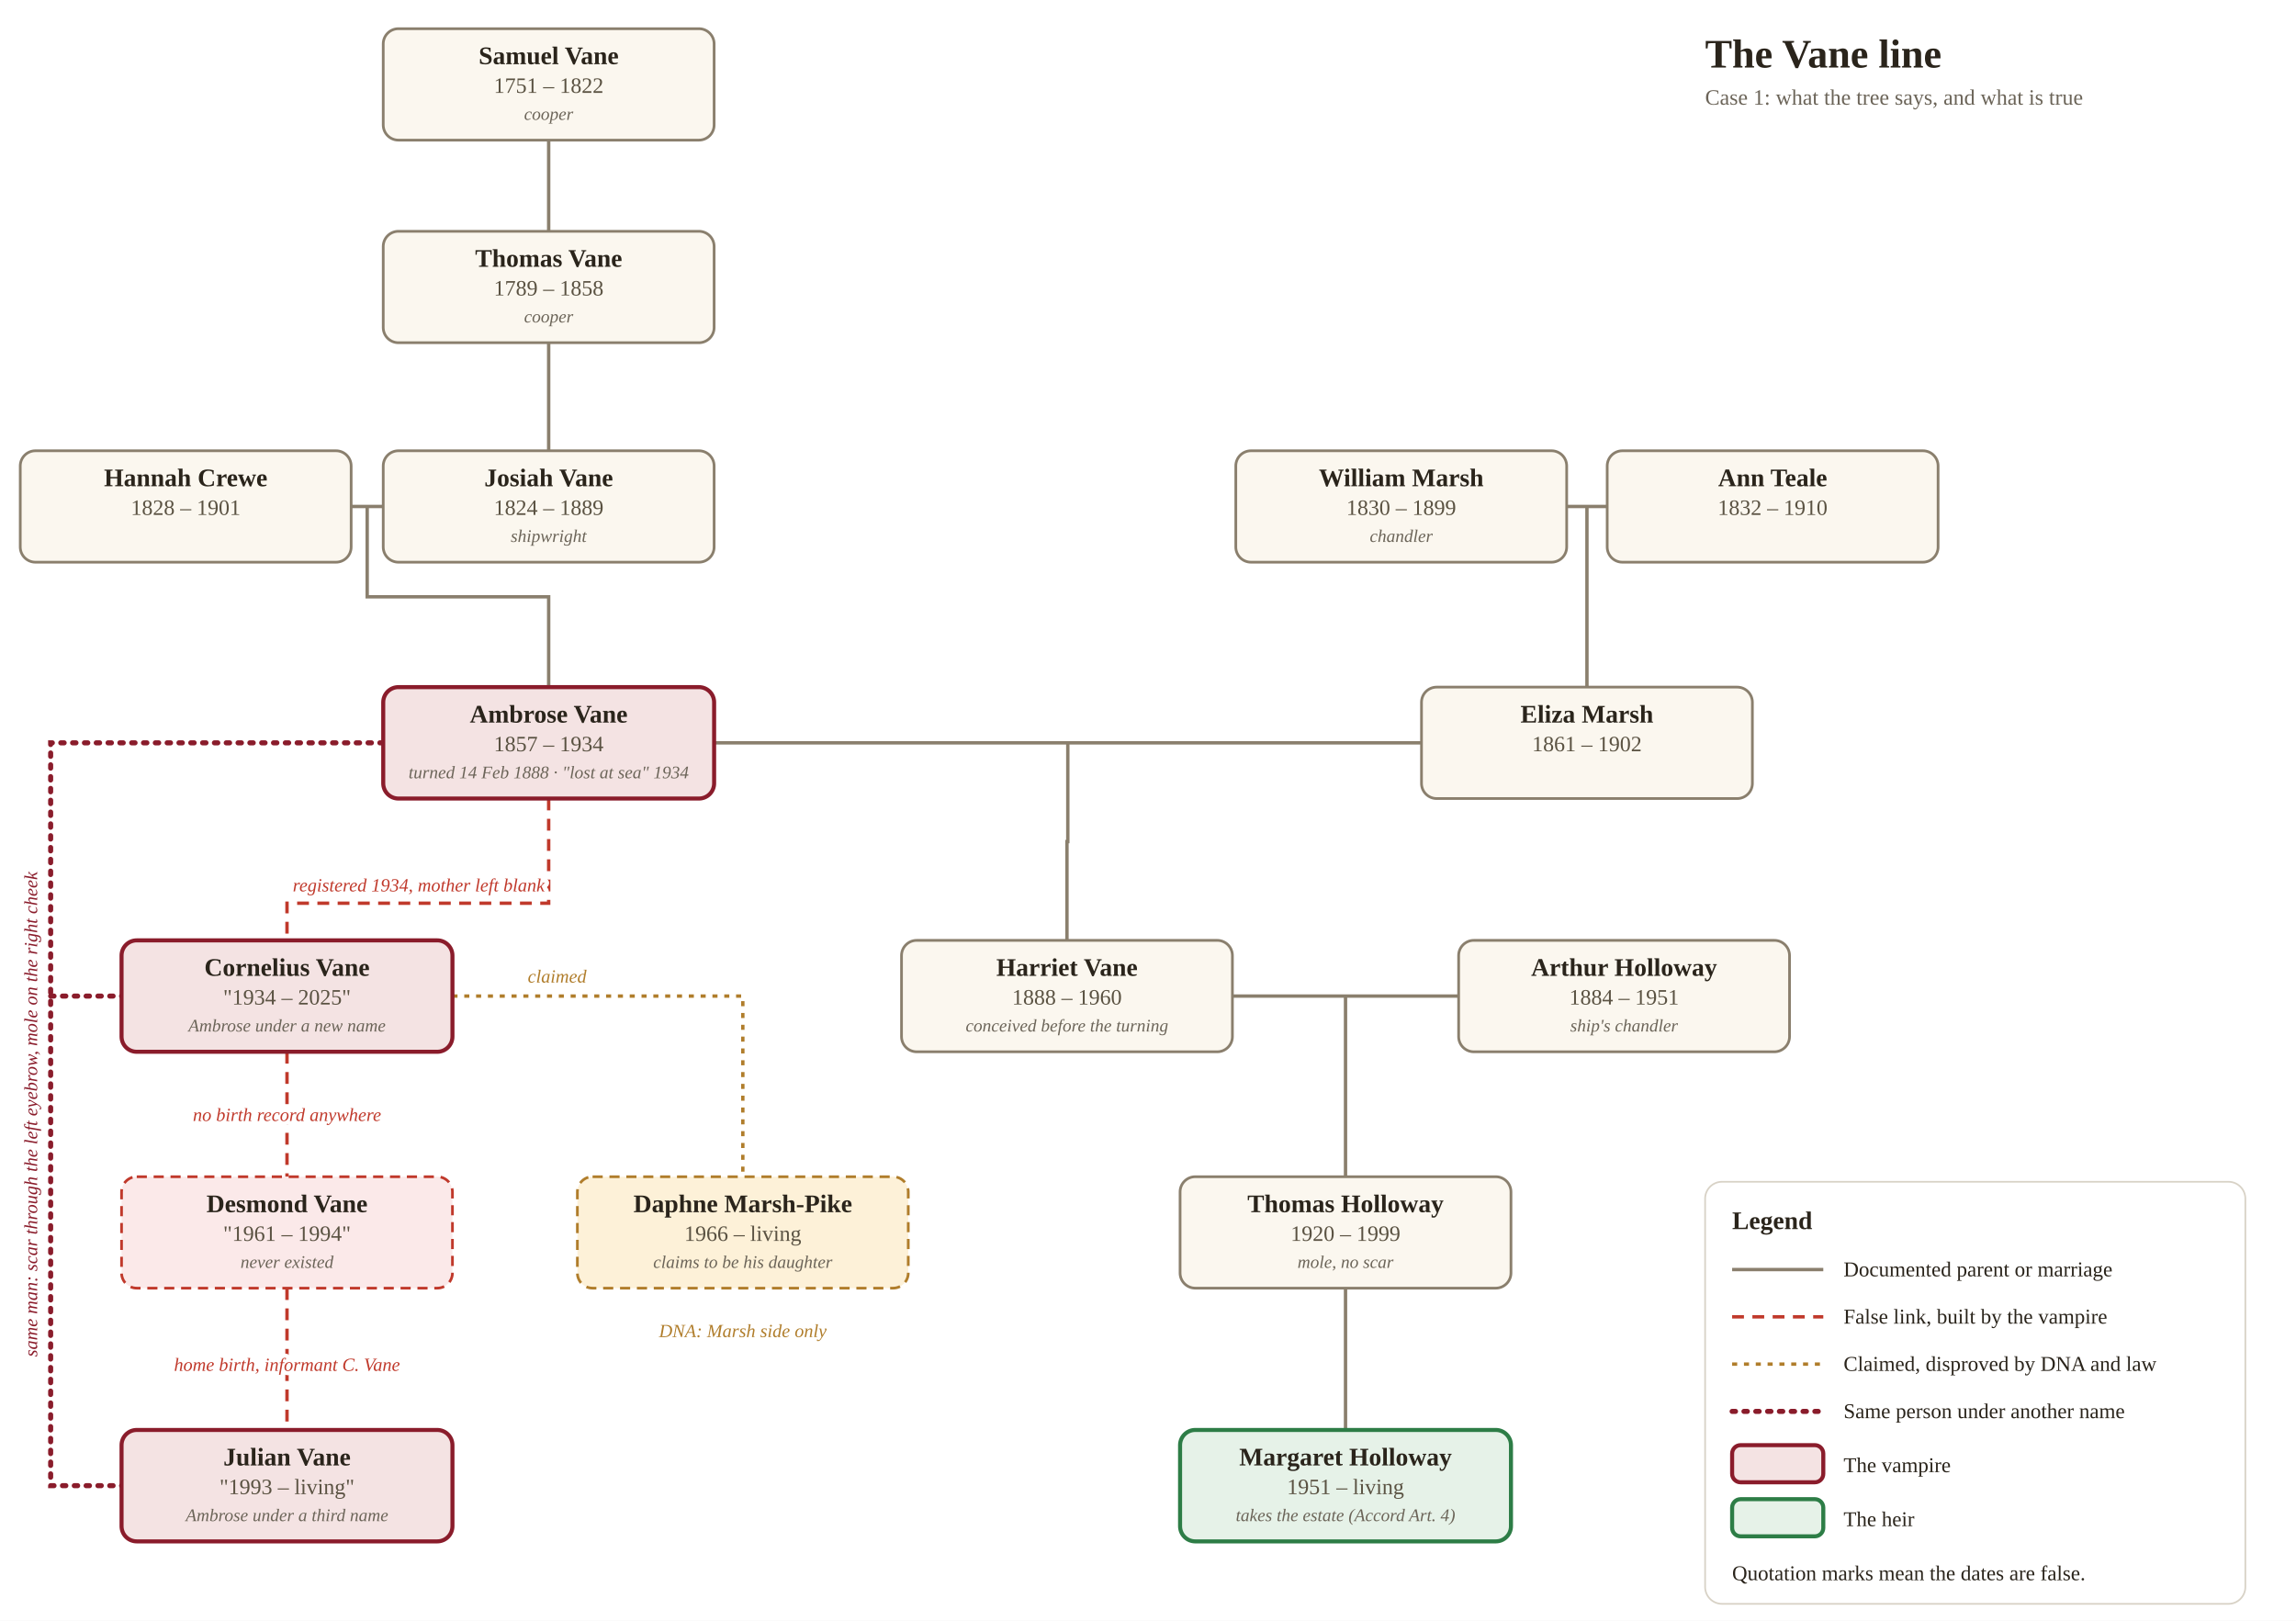
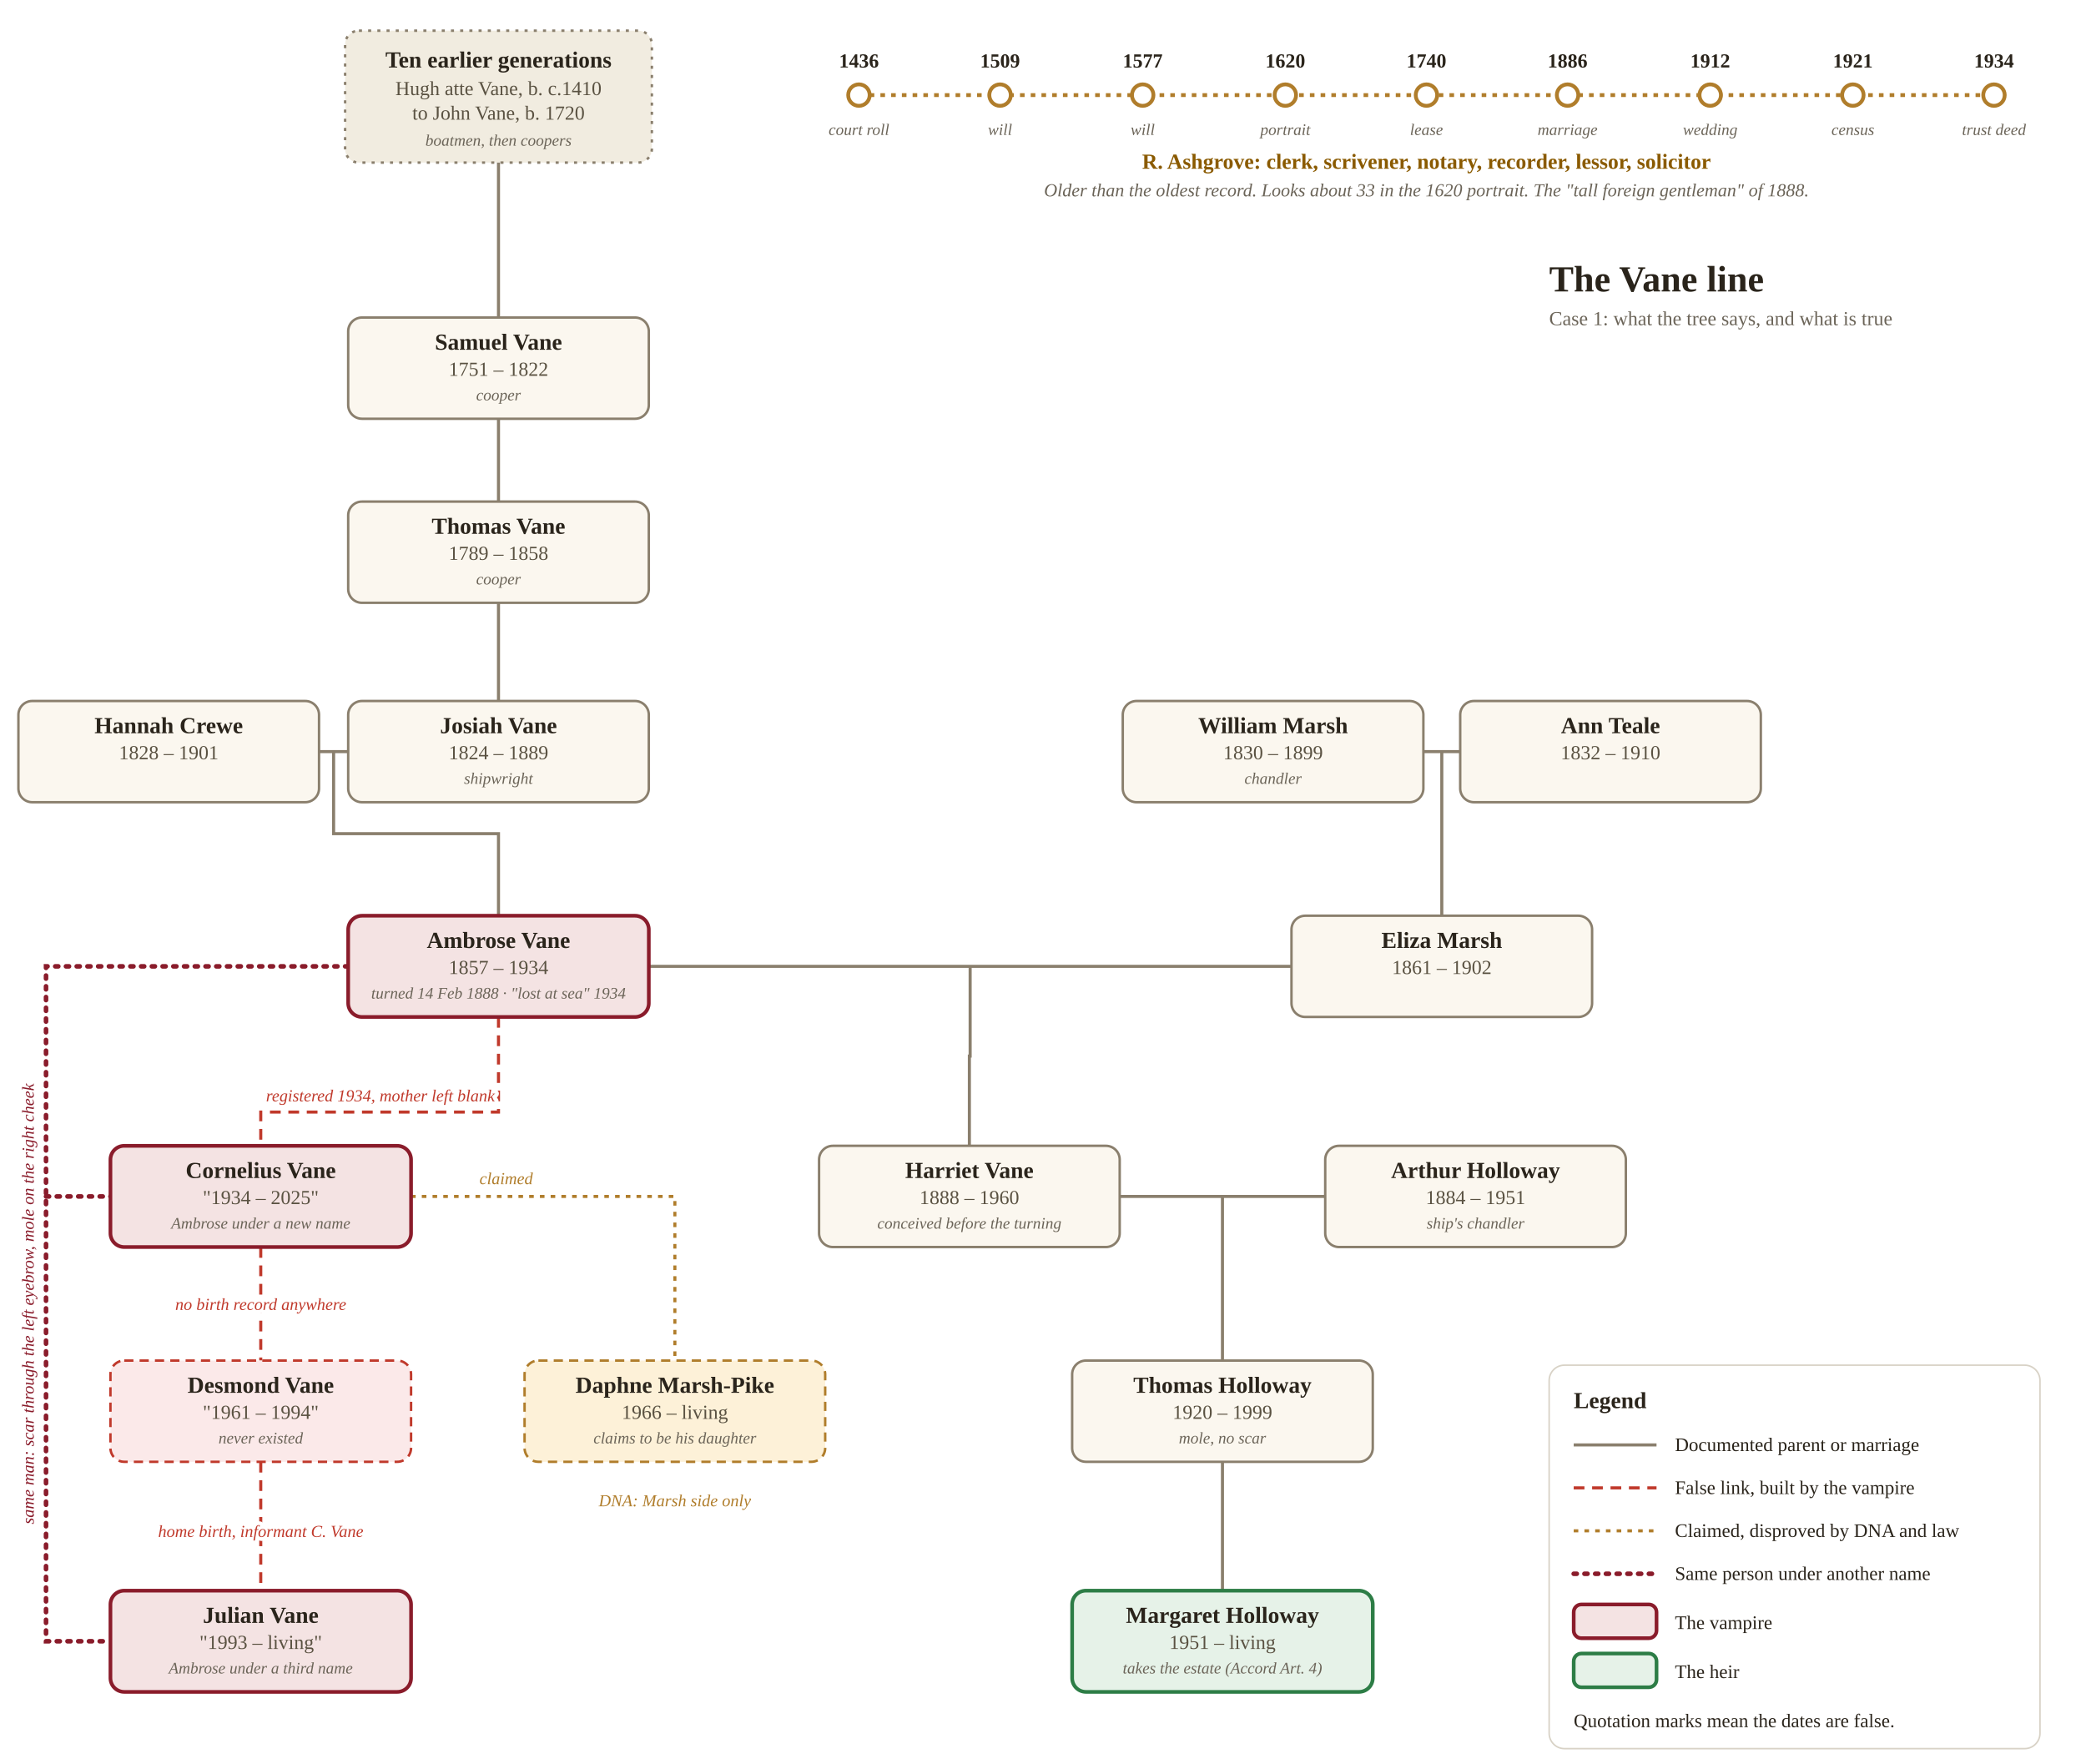
- <svg xmlns="http://www.w3.org/2000/svg" viewBox="0 0 1360 960" width="1360" height="960" font-family="Georgia,'Times New Roman',serif">
+ <svg xmlns="http://www.w3.org/2000/svg" viewBox="0 0 1360 1150" width="1360" height="1150" font-family="Georgia,'Times New Roman',serif">
  <style>.nm{font-size:15px;font-weight:700;fill:#2a241b}.yr{font-size:13px;fill:#5a5242}.sb{font-size:10.5px;fill:#6b6458;font-style:italic}
.ed{fill:none;stroke:#8a7f6d;stroke-width:2}.red{stroke:#c0392b;stroke-dasharray:7 5}.amber{stroke:#b07d2b;stroke-dasharray:3 4}.id{stroke:#8a1c2b;stroke-width:3;stroke-dasharray:2 5;stroke-linecap:round}
.lb{font-size:11px;font-style:italic;paint-order:stroke;stroke:#fff;stroke-width:5px;stroke-linejoin:round}.lg{font-size:15px;font-weight:700;fill:#2a241b}.lt{font-size:12.5px;fill:#2a241b}.ti{font-size:24px;font-weight:700;fill:#2a241b}.su{font-size:13px;fill:#6b6458}</style>
-   <rect width="1360" height="960" fill="#ffffff" />
-   <path d="M325 83.0 V137.0" class="ed" />
-   <path d="M325 203.0 V267.0" class="ed" />
-   <path d="M208.0 300 H227.0" class="ed" />
-   <path d="M217.5 300 V353.5 H325 V407.0" class="ed" />
-   <path d="M928.0 300 H952.0" class="ed" />
-   <path d="M940.0 300 V353.5 H940 V407.0" class="ed" />
-   <path d="M423.0 440 H842.0" class="ed" />
-   <path d="M632.5 440 V498.5 H632 V557.0" class="ed" />
-   <path d="M730.0 590 H864.0" class="ed" />
-   <path d="M797.0 590 V643.5 H797 V697.0" class="ed" />
-   <path d="M797 763.0 V847.0" class="ed" />
-   <path d="M325 473.0 V535 H170 V557.0" class="ed red" />
-   <text x="248" y="528" text-anchor="middle" class="lb" fill="#c0392b">registered 1934, mother left blank</text>
-   <path d="M170 623.0 V697.0" class="ed red" />
-   <text x="170" y="664" text-anchor="middle" class="lb" fill="#c0392b">no birth record anywhere</text>
-   <path d="M170 763.0 V847.0" class="ed red" />
-   <text x="170" y="812" text-anchor="middle" class="lb" fill="#c0392b">home birth, informant C. Vane</text>
-   <path d="M268.0 590 H440 V697.0" class="ed amber" />
-   <text x="330" y="582" text-anchor="middle" class="lb" fill="#b07d2b">claimed</text>
-   <text x="440" y="792" text-anchor="middle" class="lb" fill="#b07d2b">DNA: Marsh side only</text>
-   <path d="M227.0 440 H30 V880 H72.0" class="ed id" />
-   <path d="M30 590 H72.0" class="ed id" />
-   <text x="22" y="660" transform="rotate(-90 22 660)" text-anchor="middle" class="lb" fill="#8a1c2b">same man: scar through the left eyebrow, mole on the right cheek</text>
-   <rect x="227.0" y="17.0" width="196" height="66" rx="9" fill="#fbf7ef" stroke="#8a7f6d" stroke-width="1.6" />
-   <text x="325" y="38" text-anchor="middle" class="nm">Samuel Vane</text>
-   <text x="325" y="55" text-anchor="middle" class="yr">1751 – 1822</text>
-   <text x="325" y="71" text-anchor="middle" class="sb">cooper</text>
-   <rect x="227.0" y="137.0" width="196" height="66" rx="9" fill="#fbf7ef" stroke="#8a7f6d" stroke-width="1.6" />
-   <text x="325" y="158" text-anchor="middle" class="nm">Thomas Vane</text>
-   <text x="325" y="175" text-anchor="middle" class="yr">1789 – 1858</text>
-   <text x="325" y="191" text-anchor="middle" class="sb">cooper</text>
-   <rect x="12.0" y="267.0" width="196" height="66" rx="9" fill="#fbf7ef" stroke="#8a7f6d" stroke-width="1.6" />
-   <text x="110" y="288" text-anchor="middle" class="nm">Hannah Crewe</text>
-   <text x="110" y="305" text-anchor="middle" class="yr">1828 – 1901</text>
-   <rect x="227.0" y="267.0" width="196" height="66" rx="9" fill="#fbf7ef" stroke="#8a7f6d" stroke-width="1.6" />
-   <text x="325" y="288" text-anchor="middle" class="nm">Josiah Vane</text>
-   <text x="325" y="305" text-anchor="middle" class="yr">1824 – 1889</text>
-   <text x="325" y="321" text-anchor="middle" class="sb">shipwright</text>
-   <rect x="732.0" y="267.0" width="196" height="66" rx="9" fill="#fbf7ef" stroke="#8a7f6d" stroke-width="1.6" />
-   <text x="830" y="288" text-anchor="middle" class="nm">William Marsh</text>
-   <text x="830" y="305" text-anchor="middle" class="yr">1830 – 1899</text>
-   <text x="830" y="321" text-anchor="middle" class="sb">chandler</text>
-   <rect x="952.0" y="267.0" width="196" height="66" rx="9" fill="#fbf7ef" stroke="#8a7f6d" stroke-width="1.6" />
-   <text x="1050" y="288" text-anchor="middle" class="nm">Ann Teale</text>
-   <text x="1050" y="305" text-anchor="middle" class="yr">1832 – 1910</text>
-   <rect x="227.0" y="407.0" width="196" height="66" rx="9" fill="#f4e3e3" stroke="#8a1c2b" stroke-width="2.4" />
-   <text x="325" y="428" text-anchor="middle" class="nm">Ambrose Vane</text>
-   <text x="325" y="445" text-anchor="middle" class="yr">1857 – 1934</text>
-   <text x="325" y="461" text-anchor="middle" class="sb">turned 14 Feb 1888 · "lost at sea" 1934</text>
-   <rect x="842.0" y="407.0" width="196" height="66" rx="9" fill="#fbf7ef" stroke="#8a7f6d" stroke-width="1.6" />
-   <text x="940" y="428" text-anchor="middle" class="nm">Eliza Marsh</text>
-   <text x="940" y="445" text-anchor="middle" class="yr">1861 – 1902</text>
-   <rect x="534.0" y="557.0" width="196" height="66" rx="9" fill="#fbf7ef" stroke="#8a7f6d" stroke-width="1.6" />
-   <text x="632" y="578" text-anchor="middle" class="nm">Harriet Vane</text>
-   <text x="632" y="595" text-anchor="middle" class="yr">1888 – 1960</text>
-   <text x="632" y="611" text-anchor="middle" class="sb">conceived before the turning</text>
-   <rect x="864.0" y="557.0" width="196" height="66" rx="9" fill="#fbf7ef" stroke="#8a7f6d" stroke-width="1.6" />
-   <text x="962" y="578" text-anchor="middle" class="nm">Arthur Holloway</text>
-   <text x="962" y="595" text-anchor="middle" class="yr">1884 – 1951</text>
-   <text x="962" y="611" text-anchor="middle" class="sb">ship's chandler</text>
-   <rect x="72.0" y="557.0" width="196" height="66" rx="9" fill="#f4e3e3" stroke="#8a1c2b" stroke-width="2.4" />
-   <text x="170" y="578" text-anchor="middle" class="nm">Cornelius Vane</text>
-   <text x="170" y="595" text-anchor="middle" class="yr">"1934 – 2025"</text>
-   <text x="170" y="611" text-anchor="middle" class="sb">Ambrose under a new name</text>
-   <rect x="699.0" y="697.0" width="196" height="66" rx="9" fill="#fbf7ef" stroke="#8a7f6d" stroke-width="1.6" />
-   <text x="797" y="718" text-anchor="middle" class="nm">Thomas Holloway</text>
-   <text x="797" y="735" text-anchor="middle" class="yr">1920 – 1999</text>
-   <text x="797" y="751" text-anchor="middle" class="sb">mole, no scar</text>
-   <rect x="72.0" y="697.0" width="196" height="66" rx="9" fill="#fbe9e9" stroke="#c0392b" stroke-width="1.6" stroke-dasharray="6 4" />
-   <text x="170" y="718" text-anchor="middle" class="nm">Desmond Vane</text>
-   <text x="170" y="735" text-anchor="middle" class="yr">"1961 – 1994"</text>
-   <text x="170" y="751" text-anchor="middle" class="sb">never existed</text>
-   <rect x="342.0" y="697.0" width="196" height="66" rx="9" fill="#fdf1d8" stroke="#b07d2b" stroke-width="1.6" stroke-dasharray="6 4" />
-   <text x="440" y="718" text-anchor="middle" class="nm">Daphne Marsh-Pike</text>
-   <text x="440" y="735" text-anchor="middle" class="yr">1966 – living</text>
-   <text x="440" y="751" text-anchor="middle" class="sb">claims to be his daughter</text>
-   <rect x="699.0" y="847.0" width="196" height="66" rx="9" fill="#e6f2e8" stroke="#2d7d46" stroke-width="2.4" />
-   <text x="797" y="868" text-anchor="middle" class="nm">Margaret Holloway</text>
-   <text x="797" y="885" text-anchor="middle" class="yr">1951 – living</text>
-   <text x="797" y="901" text-anchor="middle" class="sb">takes the estate (Accord Art. 4)</text>
-   <rect x="72.0" y="847.0" width="196" height="66" rx="9" fill="#f4e3e3" stroke="#8a1c2b" stroke-width="2.4" />
-   <text x="170" y="868" text-anchor="middle" class="nm">Julian Vane</text>
-   <text x="170" y="885" text-anchor="middle" class="yr">"1993 – living"</text>
-   <text x="170" y="901" text-anchor="middle" class="sb">Ambrose under a third name</text>
-   <g transform="translate(1010,700)">
+   <rect width="1360" height="1150" fill="#ffffff" />
+   <path d="M325 273.0 V327.0" class="ed" />
+   <path d="M325 393.0 V457.0" class="ed" />
+   <path d="M208.0 490 H227.0" class="ed" />
+   <path d="M217.5 490 V543.5 H325 V597.0" class="ed" />
+   <path d="M928.0 490 H952.0" class="ed" />
+   <path d="M940.0 490 V543.5 H940 V597.0" class="ed" />
+   <path d="M423.0 630 H842.0" class="ed" />
+   <path d="M632.5 630 V688.5 H632 V747.0" class="ed" />
+   <path d="M730.0 780 H864.0" class="ed" />
+   <path d="M797.0 780 V833.5 H797 V887.0" class="ed" />
+   <path d="M797 953.0 V1037.0" class="ed" />
+   <path d="M325 663.0 V725 H170 V747.0" class="ed red" />
+   <text x="248" y="718" text-anchor="middle" class="lb" fill="#c0392b">registered 1934, mother left blank</text>
+   <path d="M170 813.0 V887.0" class="ed red" />
+   <text x="170" y="854" text-anchor="middle" class="lb" fill="#c0392b">no birth record anywhere</text>
+   <path d="M170 953.0 V1037.0" class="ed red" />
+   <text x="170" y="1002" text-anchor="middle" class="lb" fill="#c0392b">home birth, informant C. Vane</text>
+   <path d="M268.0 780 H440 V887.0" class="ed amber" />
+   <text x="330" y="772" text-anchor="middle" class="lb" fill="#b07d2b">claimed</text>
+   <text x="440" y="982" text-anchor="middle" class="lb" fill="#b07d2b">DNA: Marsh side only</text>
+   <path d="M227.0 630 H30 V1070 H72.0" class="ed id" />
+   <path d="M30 780 H72.0" class="ed id" />
+   <text x="22" y="850.0" transform="rotate(-90 22 850.0)" text-anchor="middle" class="lb" fill="#8a1c2b">same man: scar through the left eyebrow, mole on the right cheek</text>
+   <rect x="225" y="20" width="200" height="86" rx="9" fill="#f1ece0" stroke="#8a7f6d" stroke-width="1.6" stroke-dasharray="2 4" />
+   <text x="325" y="44" text-anchor="middle" class="nm">Ten earlier generations</text>
+   <text x="325" y="62" text-anchor="middle" class="yr">Hugh atte Vane, b. c.1410</text>
+   <text x="325" y="78" text-anchor="middle" class="yr">to John Vane, b. 1720</text>
+   <text x="325" y="95" text-anchor="middle" class="sb">boatmen, then coopers</text>
+   <path d="M325 106 V207.0" class="ed" />
+   <path d="M560 62 H1300" class="ed amber" style="stroke-width:2.5" />
+   <circle cx="560" cy="62" r="7" fill="#fff" stroke="#b07d2b" stroke-width="2.5" />
+   <text x="560" y="44" text-anchor="middle" class="nm" style="font-size:13px">1436</text>
+   <text x="560" y="88" text-anchor="middle" class="sb">court roll</text>
+   <circle cx="652" cy="62" r="7" fill="#fff" stroke="#b07d2b" stroke-width="2.5" />
+   <text x="652" y="44" text-anchor="middle" class="nm" style="font-size:13px">1509</text>
+   <text x="652" y="88" text-anchor="middle" class="sb">will</text>
+   <circle cx="745" cy="62" r="7" fill="#fff" stroke="#b07d2b" stroke-width="2.5" />
+   <text x="745" y="44" text-anchor="middle" class="nm" style="font-size:13px">1577</text>
+   <text x="745" y="88" text-anchor="middle" class="sb">will</text>
+   <circle cx="838" cy="62" r="7" fill="#fff" stroke="#b07d2b" stroke-width="2.5" />
+   <text x="838" y="44" text-anchor="middle" class="nm" style="font-size:13px">1620</text>
+   <text x="838" y="88" text-anchor="middle" class="sb">portrait</text>
+   <circle cx="930" cy="62" r="7" fill="#fff" stroke="#b07d2b" stroke-width="2.5" />
+   <text x="930" y="44" text-anchor="middle" class="nm" style="font-size:13px">1740</text>
+   <text x="930" y="88" text-anchor="middle" class="sb">lease</text>
+   <circle cx="1022" cy="62" r="7" fill="#fff" stroke="#b07d2b" stroke-width="2.5" />
+   <text x="1022" y="44" text-anchor="middle" class="nm" style="font-size:13px">1886</text>
+   <text x="1022" y="88" text-anchor="middle" class="sb">marriage</text>
+   <circle cx="1115" cy="62" r="7" fill="#fff" stroke="#b07d2b" stroke-width="2.5" />
+   <text x="1115" y="44" text-anchor="middle" class="nm" style="font-size:13px">1912</text>
+   <text x="1115" y="88" text-anchor="middle" class="sb">wedding</text>
+   <circle cx="1208" cy="62" r="7" fill="#fff" stroke="#b07d2b" stroke-width="2.5" />
+   <text x="1208" y="44" text-anchor="middle" class="nm" style="font-size:13px">1921</text>
+   <text x="1208" y="88" text-anchor="middle" class="sb">census</text>
+   <circle cx="1300" cy="62" r="7" fill="#fff" stroke="#b07d2b" stroke-width="2.5" />
+   <text x="1300" y="44" text-anchor="middle" class="nm" style="font-size:13px">1934</text>
+   <text x="1300" y="88" text-anchor="middle" class="sb">trust deed</text>
+   <text x="930" y="110" text-anchor="middle" class="nm" style="font-size:14px;fill:#8a5a00">R. Ashgrove: clerk, scrivener, notary, recorder, lessor, solicitor</text>
+   <text x="930" y="128" text-anchor="middle" class="sb" style="font-size:12px">Older than the oldest record. Looks about 33 in the 1620 portrait. The "tall foreign gentleman" of 1888.</text>
+   <rect x="227.0" y="207.0" width="196" height="66" rx="9" fill="#fbf7ef" stroke="#8a7f6d" stroke-width="1.6" />
+   <text x="325" y="228" text-anchor="middle" class="nm">Samuel Vane</text>
+   <text x="325" y="245" text-anchor="middle" class="yr">1751 – 1822</text>
+   <text x="325" y="261" text-anchor="middle" class="sb">cooper</text>
+   <rect x="227.0" y="327.0" width="196" height="66" rx="9" fill="#fbf7ef" stroke="#8a7f6d" stroke-width="1.6" />
+   <text x="325" y="348" text-anchor="middle" class="nm">Thomas Vane</text>
+   <text x="325" y="365" text-anchor="middle" class="yr">1789 – 1858</text>
+   <text x="325" y="381" text-anchor="middle" class="sb">cooper</text>
+   <rect x="12.0" y="457.0" width="196" height="66" rx="9" fill="#fbf7ef" stroke="#8a7f6d" stroke-width="1.6" />
+   <text x="110" y="478" text-anchor="middle" class="nm">Hannah Crewe</text>
+   <text x="110" y="495" text-anchor="middle" class="yr">1828 – 1901</text>
+   <rect x="227.0" y="457.0" width="196" height="66" rx="9" fill="#fbf7ef" stroke="#8a7f6d" stroke-width="1.6" />
+   <text x="325" y="478" text-anchor="middle" class="nm">Josiah Vane</text>
+   <text x="325" y="495" text-anchor="middle" class="yr">1824 – 1889</text>
+   <text x="325" y="511" text-anchor="middle" class="sb">shipwright</text>
+   <rect x="732.0" y="457.0" width="196" height="66" rx="9" fill="#fbf7ef" stroke="#8a7f6d" stroke-width="1.6" />
+   <text x="830" y="478" text-anchor="middle" class="nm">William Marsh</text>
+   <text x="830" y="495" text-anchor="middle" class="yr">1830 – 1899</text>
+   <text x="830" y="511" text-anchor="middle" class="sb">chandler</text>
+   <rect x="952.0" y="457.0" width="196" height="66" rx="9" fill="#fbf7ef" stroke="#8a7f6d" stroke-width="1.6" />
+   <text x="1050" y="478" text-anchor="middle" class="nm">Ann Teale</text>
+   <text x="1050" y="495" text-anchor="middle" class="yr">1832 – 1910</text>
+   <rect x="227.0" y="597.0" width="196" height="66" rx="9" fill="#f4e3e3" stroke="#8a1c2b" stroke-width="2.4" />
+   <text x="325" y="618" text-anchor="middle" class="nm">Ambrose Vane</text>
+   <text x="325" y="635" text-anchor="middle" class="yr">1857 – 1934</text>
+   <text x="325" y="651" text-anchor="middle" class="sb">turned 14 Feb 1888 · "lost at sea" 1934</text>
+   <rect x="842.0" y="597.0" width="196" height="66" rx="9" fill="#fbf7ef" stroke="#8a7f6d" stroke-width="1.6" />
+   <text x="940" y="618" text-anchor="middle" class="nm">Eliza Marsh</text>
+   <text x="940" y="635" text-anchor="middle" class="yr">1861 – 1902</text>
+   <rect x="534.0" y="747.0" width="196" height="66" rx="9" fill="#fbf7ef" stroke="#8a7f6d" stroke-width="1.6" />
+   <text x="632" y="768" text-anchor="middle" class="nm">Harriet Vane</text>
+   <text x="632" y="785" text-anchor="middle" class="yr">1888 – 1960</text>
+   <text x="632" y="801" text-anchor="middle" class="sb">conceived before the turning</text>
+   <rect x="864.0" y="747.0" width="196" height="66" rx="9" fill="#fbf7ef" stroke="#8a7f6d" stroke-width="1.6" />
+   <text x="962" y="768" text-anchor="middle" class="nm">Arthur Holloway</text>
+   <text x="962" y="785" text-anchor="middle" class="yr">1884 – 1951</text>
+   <text x="962" y="801" text-anchor="middle" class="sb">ship's chandler</text>
+   <rect x="72.0" y="747.0" width="196" height="66" rx="9" fill="#f4e3e3" stroke="#8a1c2b" stroke-width="2.4" />
+   <text x="170" y="768" text-anchor="middle" class="nm">Cornelius Vane</text>
+   <text x="170" y="785" text-anchor="middle" class="yr">"1934 – 2025"</text>
+   <text x="170" y="801" text-anchor="middle" class="sb">Ambrose under a new name</text>
+   <rect x="699.0" y="887.0" width="196" height="66" rx="9" fill="#fbf7ef" stroke="#8a7f6d" stroke-width="1.6" />
+   <text x="797" y="908" text-anchor="middle" class="nm">Thomas Holloway</text>
+   <text x="797" y="925" text-anchor="middle" class="yr">1920 – 1999</text>
+   <text x="797" y="941" text-anchor="middle" class="sb">mole, no scar</text>
+   <rect x="72.0" y="887.0" width="196" height="66" rx="9" fill="#fbe9e9" stroke="#c0392b" stroke-width="1.6" stroke-dasharray="6 4" />
+   <text x="170" y="908" text-anchor="middle" class="nm">Desmond Vane</text>
+   <text x="170" y="925" text-anchor="middle" class="yr">"1961 – 1994"</text>
+   <text x="170" y="941" text-anchor="middle" class="sb">never existed</text>
+   <rect x="342.0" y="887.0" width="196" height="66" rx="9" fill="#fdf1d8" stroke="#b07d2b" stroke-width="1.6" stroke-dasharray="6 4" />
+   <text x="440" y="908" text-anchor="middle" class="nm">Daphne Marsh-Pike</text>
+   <text x="440" y="925" text-anchor="middle" class="yr">1966 – living</text>
+   <text x="440" y="941" text-anchor="middle" class="sb">claims to be his daughter</text>
+   <rect x="699.0" y="1037.0" width="196" height="66" rx="9" fill="#e6f2e8" stroke="#2d7d46" stroke-width="2.4" />
+   <text x="797" y="1058" text-anchor="middle" class="nm">Margaret Holloway</text>
+   <text x="797" y="1075" text-anchor="middle" class="yr">1951 – living</text>
+   <text x="797" y="1091" text-anchor="middle" class="sb">takes the estate (Accord Art. 4)</text>
+   <rect x="72.0" y="1037.0" width="196" height="66" rx="9" fill="#f4e3e3" stroke="#8a1c2b" stroke-width="2.4" />
+   <text x="170" y="1058" text-anchor="middle" class="nm">Julian Vane</text>
+   <text x="170" y="1075" text-anchor="middle" class="yr">"1993 – living"</text>
+   <text x="170" y="1091" text-anchor="middle" class="sb">Ambrose under a third name</text>
+   <g transform="translate(1010,890)">
    <rect width="320" height="250" rx="10" fill="#fff" stroke="#d8d2c6" />
    <text x="16" y="28" class="lg">Legend</text>
    <path d="M16 52 H70" class="ed" />
    <text x="82" y="56" class="lt">Documented parent or marriage</text>
    <path d="M16 80 H70" class="ed red" />
    <text x="82" y="84" class="lt">False link, built by the vampire</text>
    <path d="M16 108 H70" class="ed amber" />
    <text x="82" y="112" class="lt">Claimed, disproved by DNA and law</text>
    <path d="M16 136 H70" class="ed id" />
    <text x="82" y="140" class="lt">Same person under another name</text>
    <rect x="16" y="156" width="54" height="22" rx="5" fill="#f4e3e3" stroke="#8a1c2b" stroke-width="2.4" />
    <text x="82" y="172" class="lt">The vampire</text>
    <rect x="16" y="188" width="54" height="22" rx="5" fill="#e6f2e8" stroke="#2d7d46" stroke-width="2.4" />
    <text x="82" y="204" class="lt">The heir</text>
    <text x="16" y="236" class="lt" fill="#6b6458">Quotation marks mean the dates are false.</text>
  </g>
-   <text x="1010" y="40" class="ti">The Vane line</text>
-   <text x="1010" y="62" class="su">Case 1: what the tree says, and what is true</text>
+   <text x="1010" y="190" class="ti">The Vane line</text>
+   <text x="1010" y="212" class="su">Case 1: what the tree says, and what is true</text>
</svg>
